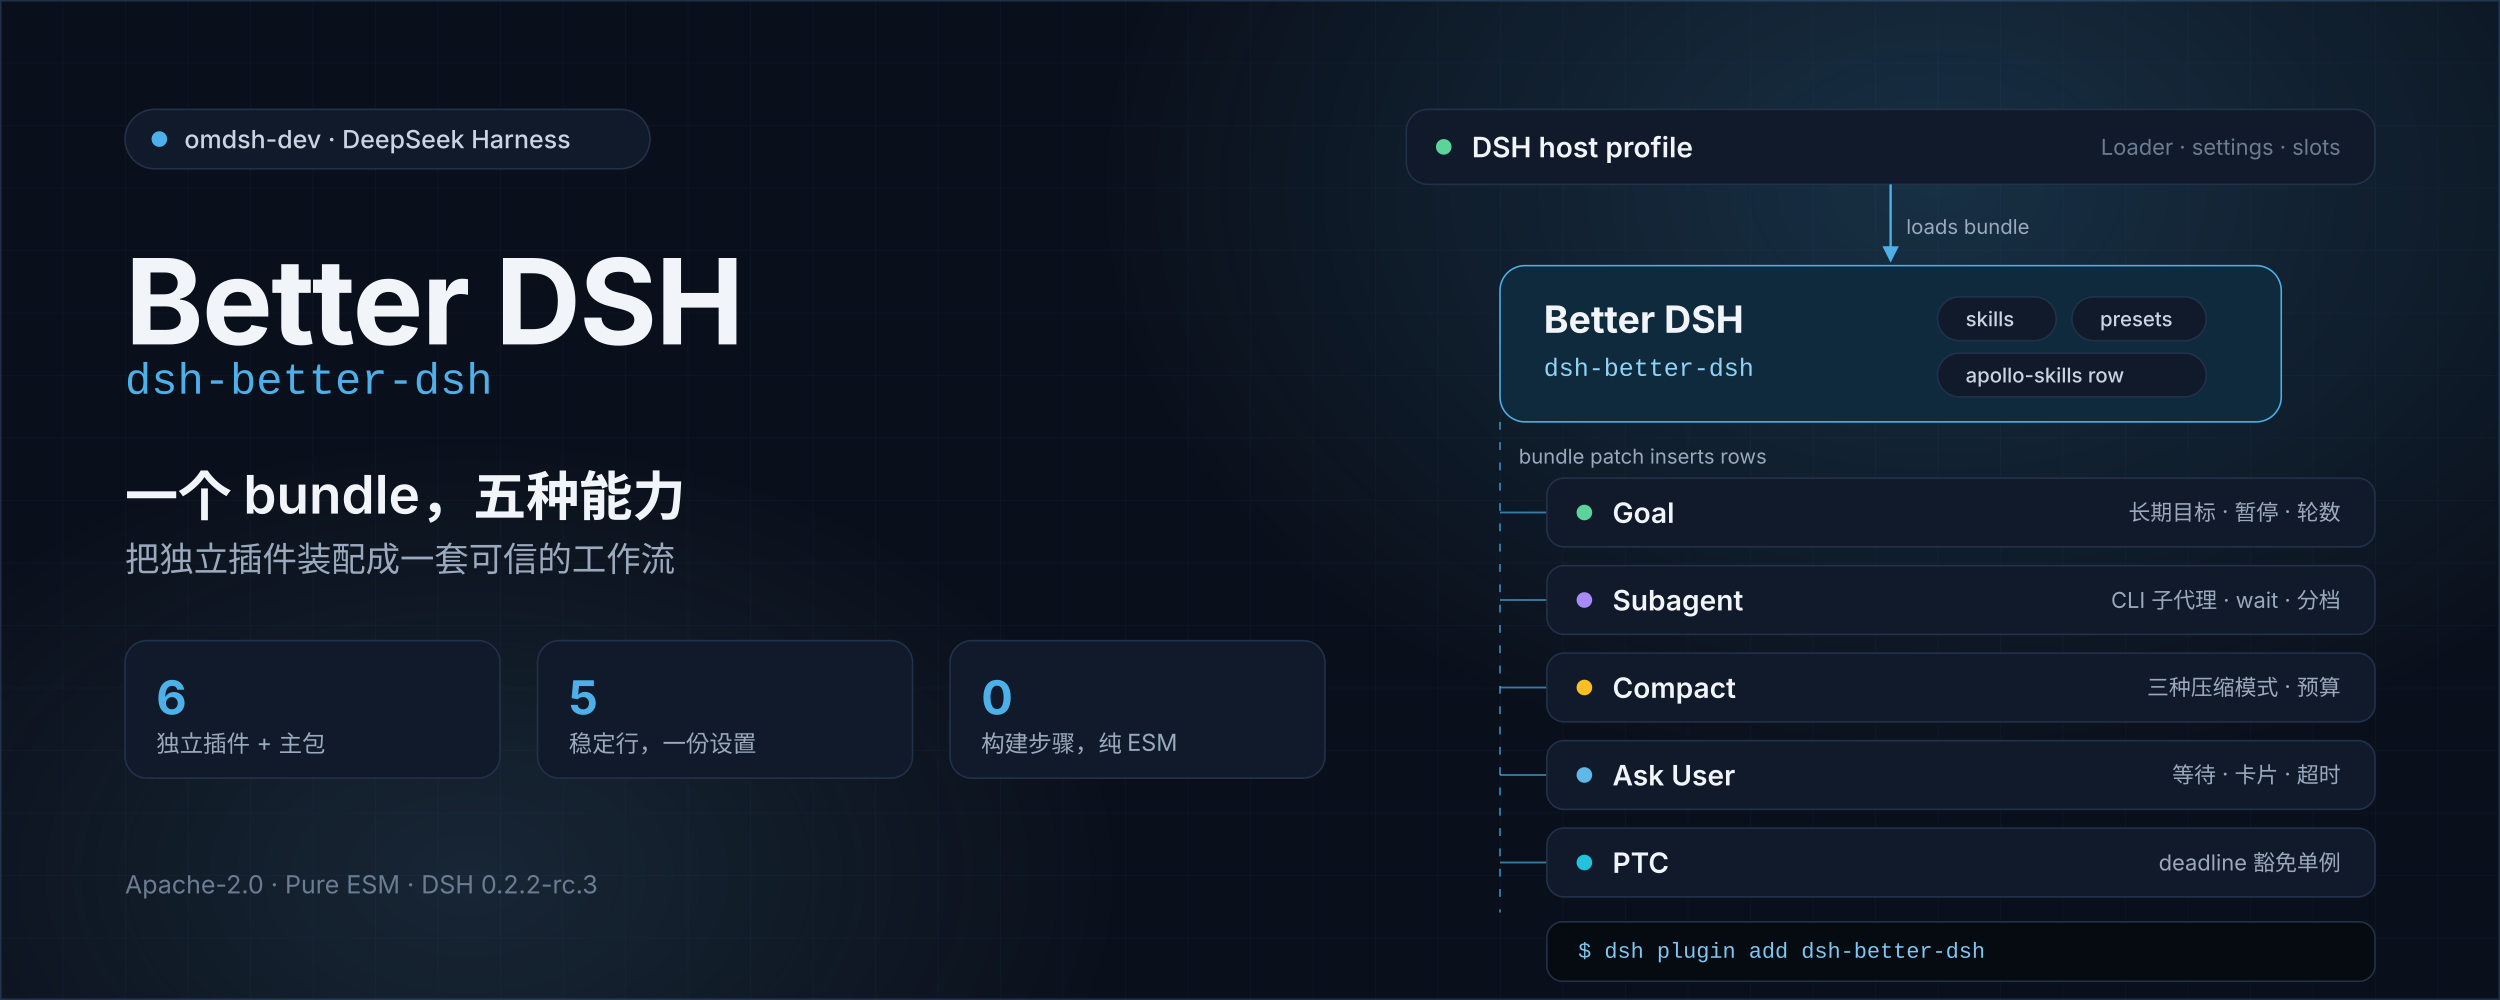
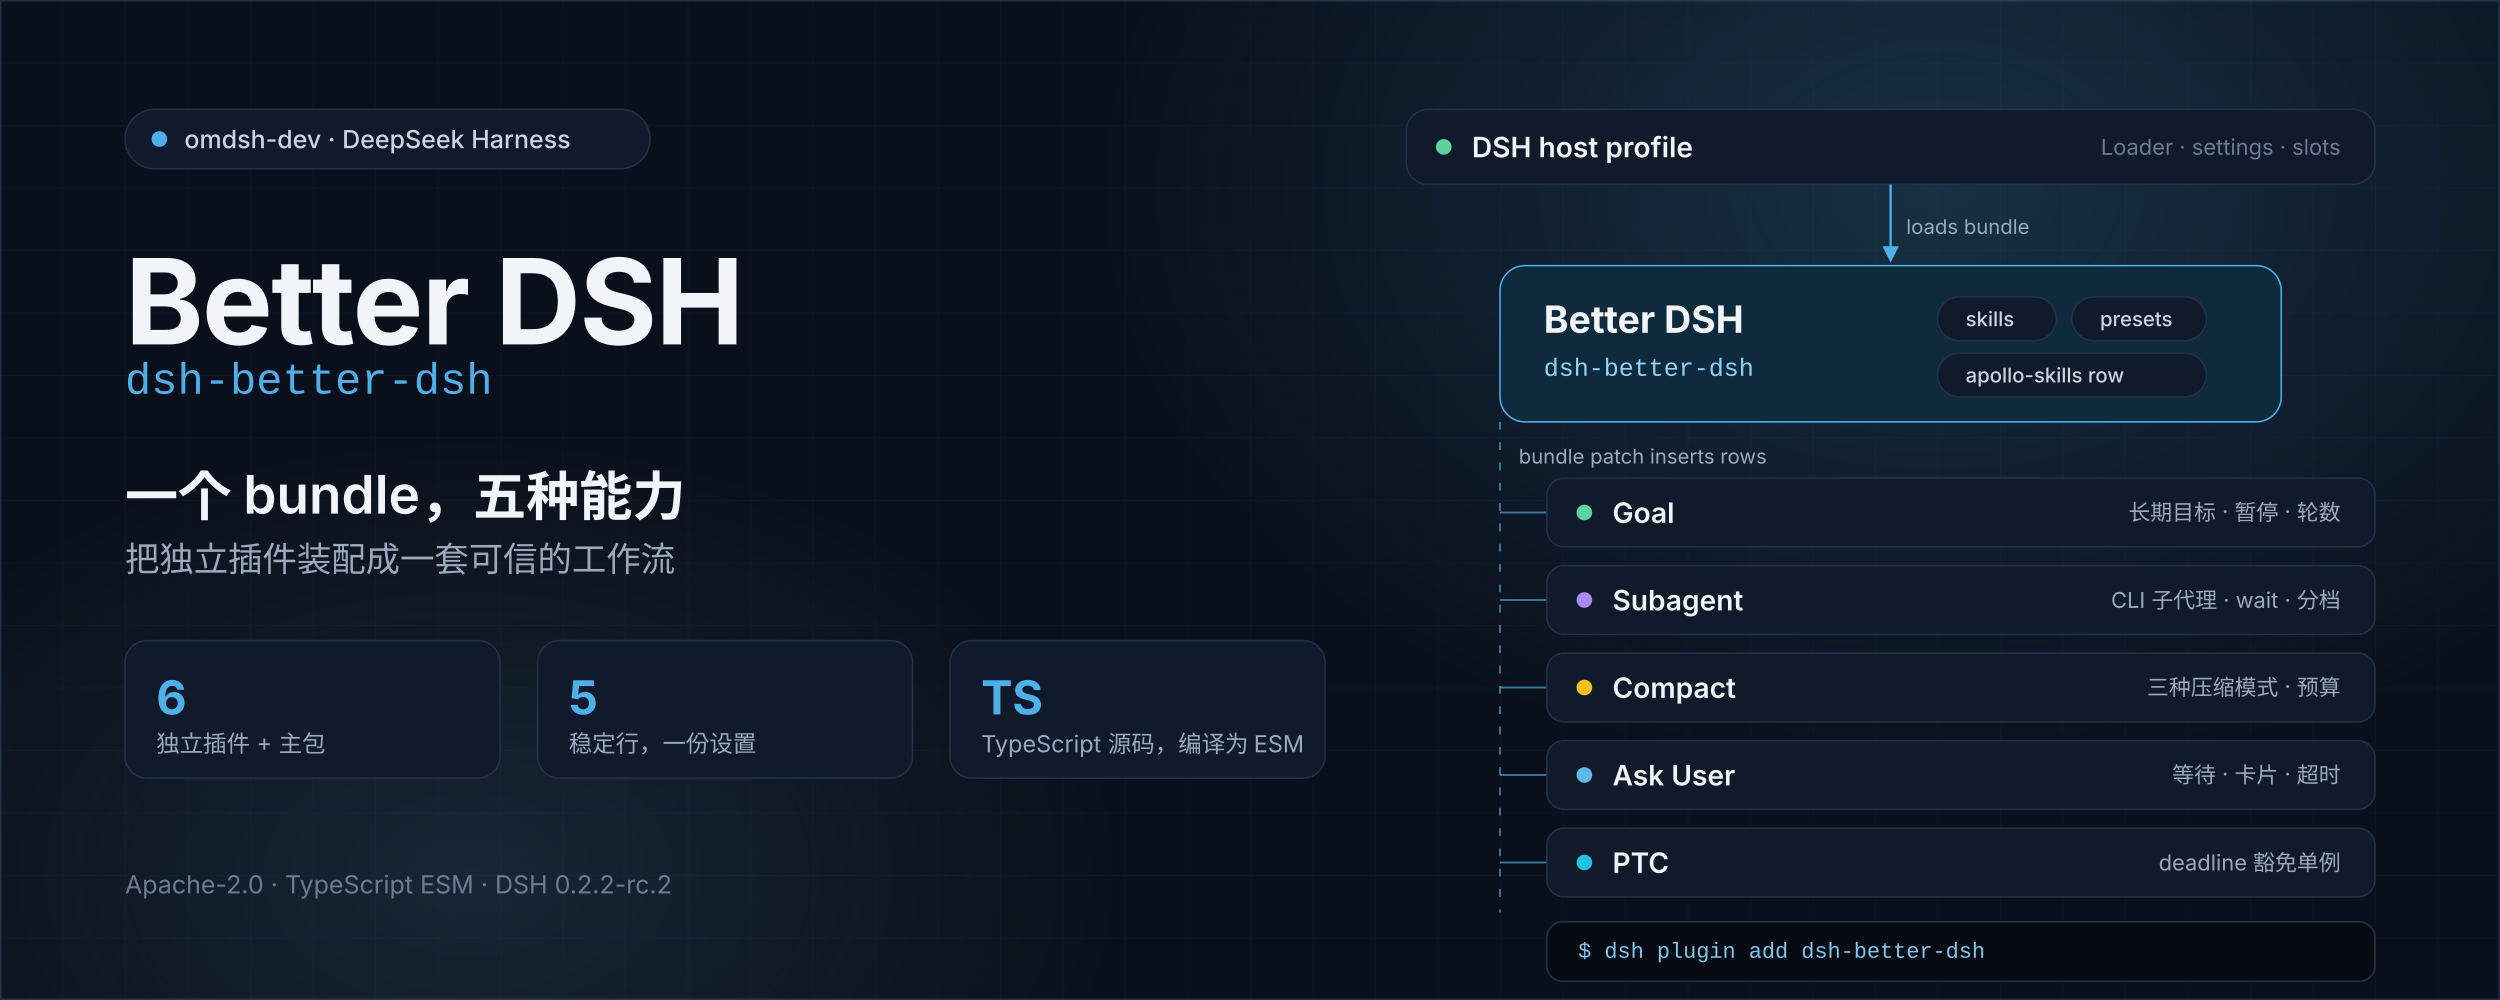
<svg xmlns="http://www.w3.org/2000/svg" width="1600" height="640" viewBox="0 0 1600 640" role="img" aria-labelledby="title desc">
  <defs>
    <pattern id="grid" width="40" height="40" patternUnits="userSpaceOnUse">
      <path d="M40 0H0V40" fill="none" stroke="#122033" stroke-width="1" opacity="0.7" />
    </pattern>
    <radialGradient id="glow" cx="50%" cy="50%" r="50%">
      <stop offset="0%" stop-color="#4EB0E8" stop-opacity="0.20" />
      <stop offset="100%" stop-color="#4EB0E8" stop-opacity="0" />
    </radialGradient>
    <radialGradient id="glow2" cx="50%" cy="50%" r="50%">
      <stop offset="0%" stop-color="#7CC8F2" stop-opacity="0.12" />
      <stop offset="100%" stop-color="#7CC8F2" stop-opacity="0" />
    </radialGradient>
    <marker id="arrow" viewBox="0 0 10 10" refX="8" refY="5" markerWidth="7" markerHeight="7" orient="auto-start-reverse">
      <path d="M0,0 L10,5 L0,10 z" fill="#22314A" />
    </marker>
    <marker id="arrowA" viewBox="0 0 10 10" refX="8" refY="5" markerWidth="7" markerHeight="7" orient="auto-start-reverse">
      <path d="M0,0 L10,5 L0,10 z" fill="#4EB0E8" />
    </marker>
  </defs>
  <rect x="0" y="0" width="1600" height="640" fill="#0A101B" />
  <rect x="0" y="0" width="1600" height="640" fill="url(#grid)" opacity="0.55" />
  <rect x="0.5" y="0.5" width="1599" height="639" fill="none" stroke="#22314A" stroke-width="1" opacity="0.9" />
  <ellipse cx="1240" cy="120" rx="540" ry="380" fill="url(#glow)" />
  <ellipse cx="300" cy="560" rx="420" ry="280" fill="url(#glow2)" />
  <rect x="80" y="70" width="336" height="38" rx="19" fill="#101A2A" stroke="#22314A" stroke-width="1" opacity="1" />
  <circle cx="102" cy="89" r="5" fill="#4EB0E8" opacity="1" />
  <text x="118" y="89" font-family="Inter, -apple-system, BlinkMacSystemFont, 'Segoe UI', 'PingFang SC', 'Microsoft YaHei', sans-serif" font-size="16" font-weight="500" fill="#CBD5E1" text-anchor="start" dominant-baseline="middle" opacity="1" letter-spacing="0">omdsh-dev · DeepSeek Harness</text>
  <text x="80" y="192" font-family="Inter, -apple-system, BlinkMacSystemFont, 'Segoe UI', 'PingFang SC', 'Microsoft YaHei', sans-serif" font-size="76" font-weight="700" fill="#F1F5F9" text-anchor="start" dominant-baseline="middle" opacity="1" letter-spacing="-1">Better DSH</text>
  <text x="80" y="244" font-family="ui-monospace, SFMono-Regular, Menlo, Consolas, 'Liberation Mono', monospace" font-size="28" font-weight="500" fill="#4EB0E8" text-anchor="start" dominant-baseline="middle" opacity="1" letter-spacing="0">dsh-better-dsh</text>
  <text x="80" y="318" font-family="Inter, -apple-system, BlinkMacSystemFont, 'Segoe UI', 'PingFang SC', 'Microsoft YaHei', sans-serif" font-size="34" font-weight="600" fill="#F1F5F9" text-anchor="start" dominant-baseline="middle" opacity="1" letter-spacing="0">一个 bundle，五种能力</text>
  <text x="80" y="358" font-family="Inter, -apple-system, BlinkMacSystemFont, 'Segoe UI', 'PingFang SC', 'Microsoft YaHei', sans-serif" font-size="22" font-weight="400" fill="#9AA9BD" text-anchor="start" dominant-baseline="middle" opacity="1" letter-spacing="0">把独立插件装配成一套可信的工作流</text>
  <rect x="80" y="410" width="240" height="88" rx="14" fill="#101A2A" stroke="#22314A" stroke-width="1" opacity="1" />
  <text x="100" y="446" font-family="Inter, -apple-system, BlinkMacSystemFont, 'Segoe UI', 'PingFang SC', 'Microsoft YaHei', sans-serif" font-size="30" font-weight="700" fill="#4EB0E8" text-anchor="start" dominant-baseline="middle" opacity="1" letter-spacing="0">6</text>
  <text x="100" y="476" font-family="Inter, -apple-system, BlinkMacSystemFont, 'Segoe UI', 'PingFang SC', 'Microsoft YaHei', sans-serif" font-size="15" font-weight="400" fill="#9AA9BD" text-anchor="start" dominant-baseline="middle" opacity="1" letter-spacing="0">独立插件 + 主包</text>
  <rect x="344" y="410" width="240" height="88" rx="14" fill="#101A2A" stroke="#22314A" stroke-width="1" opacity="1" />
  <text x="364" y="446" font-family="Inter, -apple-system, BlinkMacSystemFont, 'Segoe UI', 'PingFang SC', 'Microsoft YaHei', sans-serif" font-size="30" font-weight="700" fill="#4EB0E8" text-anchor="start" dominant-baseline="middle" opacity="1" letter-spacing="0">5</text>
  <text x="364" y="476" font-family="Inter, -apple-system, BlinkMacSystemFont, 'Segoe UI', 'PingFang SC', 'Microsoft YaHei', sans-serif" font-size="15" font-weight="400" fill="#9AA9BD" text-anchor="start" dominant-baseline="middle" opacity="1" letter-spacing="0">稳定行，一份设置</text>
  <rect x="608" y="410" width="240" height="88" rx="14" fill="#101A2A" stroke="#22314A" stroke-width="1" opacity="1" />
-   <text x="628" y="446" font-family="Inter, -apple-system, BlinkMacSystemFont, 'Segoe UI', 'PingFang SC', 'Microsoft YaHei', sans-serif" font-size="30" font-weight="700" fill="#4EB0E8" text-anchor="start" dominant-baseline="middle" opacity="1" letter-spacing="0">0</text>
-   <text x="628" y="476" font-family="Inter, -apple-system, BlinkMacSystemFont, 'Segoe UI', 'PingFang SC', 'Microsoft YaHei', sans-serif" font-size="15" font-weight="400" fill="#9AA9BD" text-anchor="start" dominant-baseline="middle" opacity="1" letter-spacing="0">构建步骤，纯 ESM</text>
-   <text x="80" y="566" font-family="Inter, -apple-system, BlinkMacSystemFont, 'Segoe UI', 'PingFang SC', 'Microsoft YaHei', sans-serif" font-size="16" font-weight="400" fill="#6B7C93" text-anchor="start" dominant-baseline="middle" opacity="1" letter-spacing="0">Apache-2.0 · Pure ESM · DSH 0.2.2-rc.3</text>
+   <text x="628" y="446" font-family="Inter, -apple-system, BlinkMacSystemFont, 'Segoe UI', 'PingFang SC', 'Microsoft YaHei', sans-serif" font-size="30" font-weight="700" fill="#4EB0E8" text-anchor="start" dominant-baseline="middle" opacity="1" letter-spacing="0">TS</text>
+   <text x="628" y="476" font-family="Inter, -apple-system, BlinkMacSystemFont, 'Segoe UI', 'PingFang SC', 'Microsoft YaHei', sans-serif" font-size="15" font-weight="400" fill="#9AA9BD" text-anchor="start" dominant-baseline="middle" opacity="1" letter-spacing="0">TypeScript 源码，编译为 ESM</text>
+   <text x="80" y="566" font-family="Inter, -apple-system, BlinkMacSystemFont, 'Segoe UI', 'PingFang SC', 'Microsoft YaHei', sans-serif" font-size="16" font-weight="400" fill="#6B7C93" text-anchor="start" dominant-baseline="middle" opacity="1" letter-spacing="0">Apache-2.0 · TypeScript ESM · DSH 0.2.2-rc.2</text>
  <rect x="900" y="70" width="620" height="48" rx="14" fill="#101A2A" stroke="#22314A" stroke-width="1" opacity="1" />
  <circle cx="924" cy="94" r="5" fill="#5BD39A" opacity="1" />
  <text x="942" y="94" font-family="Inter, -apple-system, BlinkMacSystemFont, 'Segoe UI', 'PingFang SC', 'Microsoft YaHei', sans-serif" font-size="18" font-weight="600" fill="#F1F5F9" text-anchor="start" dominant-baseline="middle" opacity="1" letter-spacing="0">DSH host profile</text>
  <text x="1498" y="94" font-family="Inter, -apple-system, BlinkMacSystemFont, 'Segoe UI', 'PingFang SC', 'Microsoft YaHei', sans-serif" font-size="14" font-weight="400" fill="#6B7C93" text-anchor="end" dominant-baseline="middle" opacity="1" letter-spacing="0">Loader · settings · slots</text>
  <line x1="1210" y1="118" x2="1210" y2="166" stroke="#4EB0E8" stroke-width="1.5" marker-end="url(#arrowA)" opacity="1" />
  <text x="1220" y="145" font-family="Inter, -apple-system, BlinkMacSystemFont, 'Segoe UI', 'PingFang SC', 'Microsoft YaHei', sans-serif" font-size="13" font-weight="400" fill="#9AA9BD" text-anchor="start" dominant-baseline="middle" opacity="1" letter-spacing="0">loads bundle</text>
  <rect x="960" y="170" width="500" height="100" rx="16" fill="#0F2A3D" stroke="#4EB0E8" stroke-width="1" opacity="1" />
  <text x="988" y="204" font-family="Inter, -apple-system, BlinkMacSystemFont, 'Segoe UI', 'PingFang SC', 'Microsoft YaHei', sans-serif" font-size="24" font-weight="700" fill="#F1F5F9" text-anchor="start" dominant-baseline="middle" opacity="1" letter-spacing="0">Better DSH</text>
  <text x="988" y="236" font-family="ui-monospace, SFMono-Regular, Menlo, Consolas, 'Liberation Mono', monospace" font-size="16" font-weight="500" fill="#8FD3F5" text-anchor="start" dominant-baseline="middle" opacity="1" letter-spacing="0">dsh-better-dsh</text>
  <rect x="1240" y="190" width="76" height="28" rx="14" fill="#101A2A" stroke="#22314A" stroke-width="1" opacity="1" />
  <text x="1258" y="204" font-family="Inter, -apple-system, BlinkMacSystemFont, 'Segoe UI', 'PingFang SC', 'Microsoft YaHei', sans-serif" font-size="13" font-weight="500" fill="#CBD5E1" text-anchor="start" dominant-baseline="middle" opacity="1" letter-spacing="0">skills</text>
  <rect x="1326" y="190" width="86" height="28" rx="14" fill="#101A2A" stroke="#22314A" stroke-width="1" opacity="1" />
  <text x="1344" y="204" font-family="Inter, -apple-system, BlinkMacSystemFont, 'Segoe UI', 'PingFang SC', 'Microsoft YaHei', sans-serif" font-size="13" font-weight="500" fill="#CBD5E1" text-anchor="start" dominant-baseline="middle" opacity="1" letter-spacing="0">presets</text>
  <rect x="1240" y="226" width="172" height="28" rx="14" fill="#101A2A" stroke="#22314A" stroke-width="1" opacity="1" />
  <text x="1258" y="240" font-family="Inter, -apple-system, BlinkMacSystemFont, 'Segoe UI', 'PingFang SC', 'Microsoft YaHei', sans-serif" font-size="13" font-weight="500" fill="#CBD5E1" text-anchor="start" dominant-baseline="middle" opacity="1" letter-spacing="0">apollo-skills row</text>
  <line x1="960" y1="270" x2="960" y2="584" stroke="#4EB0E8" stroke-width="1.2" stroke-dasharray="5 8" opacity="0.65" />
  <text x="972" y="292" font-family="Inter, -apple-system, BlinkMacSystemFont, 'Segoe UI', 'PingFang SC', 'Microsoft YaHei', sans-serif" font-size="13" font-weight="400" fill="#9AA9BD" text-anchor="start" dominant-baseline="middle" opacity="1" letter-spacing="0">bundle patch inserts rows</text>
  <line x1="960" y1="328" x2="990" y2="328" stroke="#4EB0E8" stroke-width="1.2" opacity="0.65" />
  <rect x="990" y="306" width="530" height="44" rx="11" fill="#101A2A" stroke="#22314A" stroke-width="1" opacity="1" />
  <circle cx="1014" cy="328" r="5" fill="#5BD39A" opacity="1" />
  <text x="1032" y="328" font-family="Inter, -apple-system, BlinkMacSystemFont, 'Segoe UI', 'PingFang SC', 'Microsoft YaHei', sans-serif" font-size="18" font-weight="600" fill="#F1F5F9" text-anchor="start" dominant-baseline="middle" opacity="1" letter-spacing="0">Goal</text>
  <text x="1498" y="328" font-family="Inter, -apple-system, BlinkMacSystemFont, 'Segoe UI', 'PingFang SC', 'Microsoft YaHei', sans-serif" font-size="14" font-weight="400" fill="#9AA9BD" text-anchor="end" dominant-baseline="middle" opacity="1" letter-spacing="0">长期目标 · 暂停 · 轮数</text>
  <line x1="960" y1="384" x2="990" y2="384" stroke="#4EB0E8" stroke-width="1.2" opacity="0.65" />
  <rect x="990" y="362" width="530" height="44" rx="11" fill="#101A2A" stroke="#22314A" stroke-width="1" opacity="1" />
  <circle cx="1014" cy="384" r="5" fill="#A78BFA" opacity="1" />
  <text x="1032" y="384" font-family="Inter, -apple-system, BlinkMacSystemFont, 'Segoe UI', 'PingFang SC', 'Microsoft YaHei', sans-serif" font-size="18" font-weight="600" fill="#F1F5F9" text-anchor="start" dominant-baseline="middle" opacity="1" letter-spacing="0">Subagent</text>
  <text x="1498" y="384" font-family="Inter, -apple-system, BlinkMacSystemFont, 'Segoe UI', 'PingFang SC', 'Microsoft YaHei', sans-serif" font-size="14" font-weight="400" fill="#9AA9BD" text-anchor="end" dominant-baseline="middle" opacity="1" letter-spacing="0">CLI 子代理 · wait · 分档</text>
  <line x1="960" y1="440" x2="990" y2="440" stroke="#4EB0E8" stroke-width="1.2" opacity="0.65" />
  <rect x="990" y="418" width="530" height="44" rx="11" fill="#101A2A" stroke="#22314A" stroke-width="1" opacity="1" />
  <circle cx="1014" cy="440" r="5" fill="#FBBF24" opacity="1" />
  <text x="1032" y="440" font-family="Inter, -apple-system, BlinkMacSystemFont, 'Segoe UI', 'PingFang SC', 'Microsoft YaHei', sans-serif" font-size="18" font-weight="600" fill="#F1F5F9" text-anchor="start" dominant-baseline="middle" opacity="1" letter-spacing="0">Compact</text>
  <text x="1498" y="440" font-family="Inter, -apple-system, BlinkMacSystemFont, 'Segoe UI', 'PingFang SC', 'Microsoft YaHei', sans-serif" font-size="14" font-weight="400" fill="#9AA9BD" text-anchor="end" dominant-baseline="middle" opacity="1" letter-spacing="0">三种压缩模式 · 预算</text>
  <line x1="960" y1="496" x2="990" y2="496" stroke="#4EB0E8" stroke-width="1.2" opacity="0.65" />
  <rect x="990" y="474" width="530" height="44" rx="11" fill="#101A2A" stroke="#22314A" stroke-width="1" opacity="1" />
  <circle cx="1014" cy="496" r="5" fill="#60B8E8" opacity="1" />
  <text x="1032" y="496" font-family="Inter, -apple-system, BlinkMacSystemFont, 'Segoe UI', 'PingFang SC', 'Microsoft YaHei', sans-serif" font-size="18" font-weight="600" fill="#F1F5F9" text-anchor="start" dominant-baseline="middle" opacity="1" letter-spacing="0">Ask User</text>
  <text x="1498" y="496" font-family="Inter, -apple-system, BlinkMacSystemFont, 'Segoe UI', 'PingFang SC', 'Microsoft YaHei', sans-serif" font-size="14" font-weight="400" fill="#9AA9BD" text-anchor="end" dominant-baseline="middle" opacity="1" letter-spacing="0">等待 · 卡片 · 超时</text>
  <line x1="960" y1="552" x2="990" y2="552" stroke="#4EB0E8" stroke-width="1.2" opacity="0.65" />
  <rect x="990" y="530" width="530" height="44" rx="11" fill="#101A2A" stroke="#22314A" stroke-width="1" opacity="1" />
  <circle cx="1014" cy="552" r="5" fill="#22C1DC" opacity="1" />
  <text x="1032" y="552" font-family="Inter, -apple-system, BlinkMacSystemFont, 'Segoe UI', 'PingFang SC', 'Microsoft YaHei', sans-serif" font-size="18" font-weight="600" fill="#F1F5F9" text-anchor="start" dominant-baseline="middle" opacity="1" letter-spacing="0">PTC</text>
  <text x="1498" y="552" font-family="Inter, -apple-system, BlinkMacSystemFont, 'Segoe UI', 'PingFang SC', 'Microsoft YaHei', sans-serif" font-size="14" font-weight="400" fill="#9AA9BD" text-anchor="end" dominant-baseline="middle" opacity="1" letter-spacing="0">deadline 豁免单例</text>
  <rect x="990" y="590" width="530" height="38" rx="10" fill="#060B12" stroke="#22314A" stroke-width="1" opacity="1" />
  <text x="1010" y="609" font-family="ui-monospace, SFMono-Regular, Menlo, Consolas, 'Liberation Mono', monospace" font-size="14" font-weight="400" fill="#7CC8F2" text-anchor="start" dominant-baseline="middle" opacity="1" letter-spacing="0">$ dsh plugin add dsh-better-dsh</text>
</svg>
